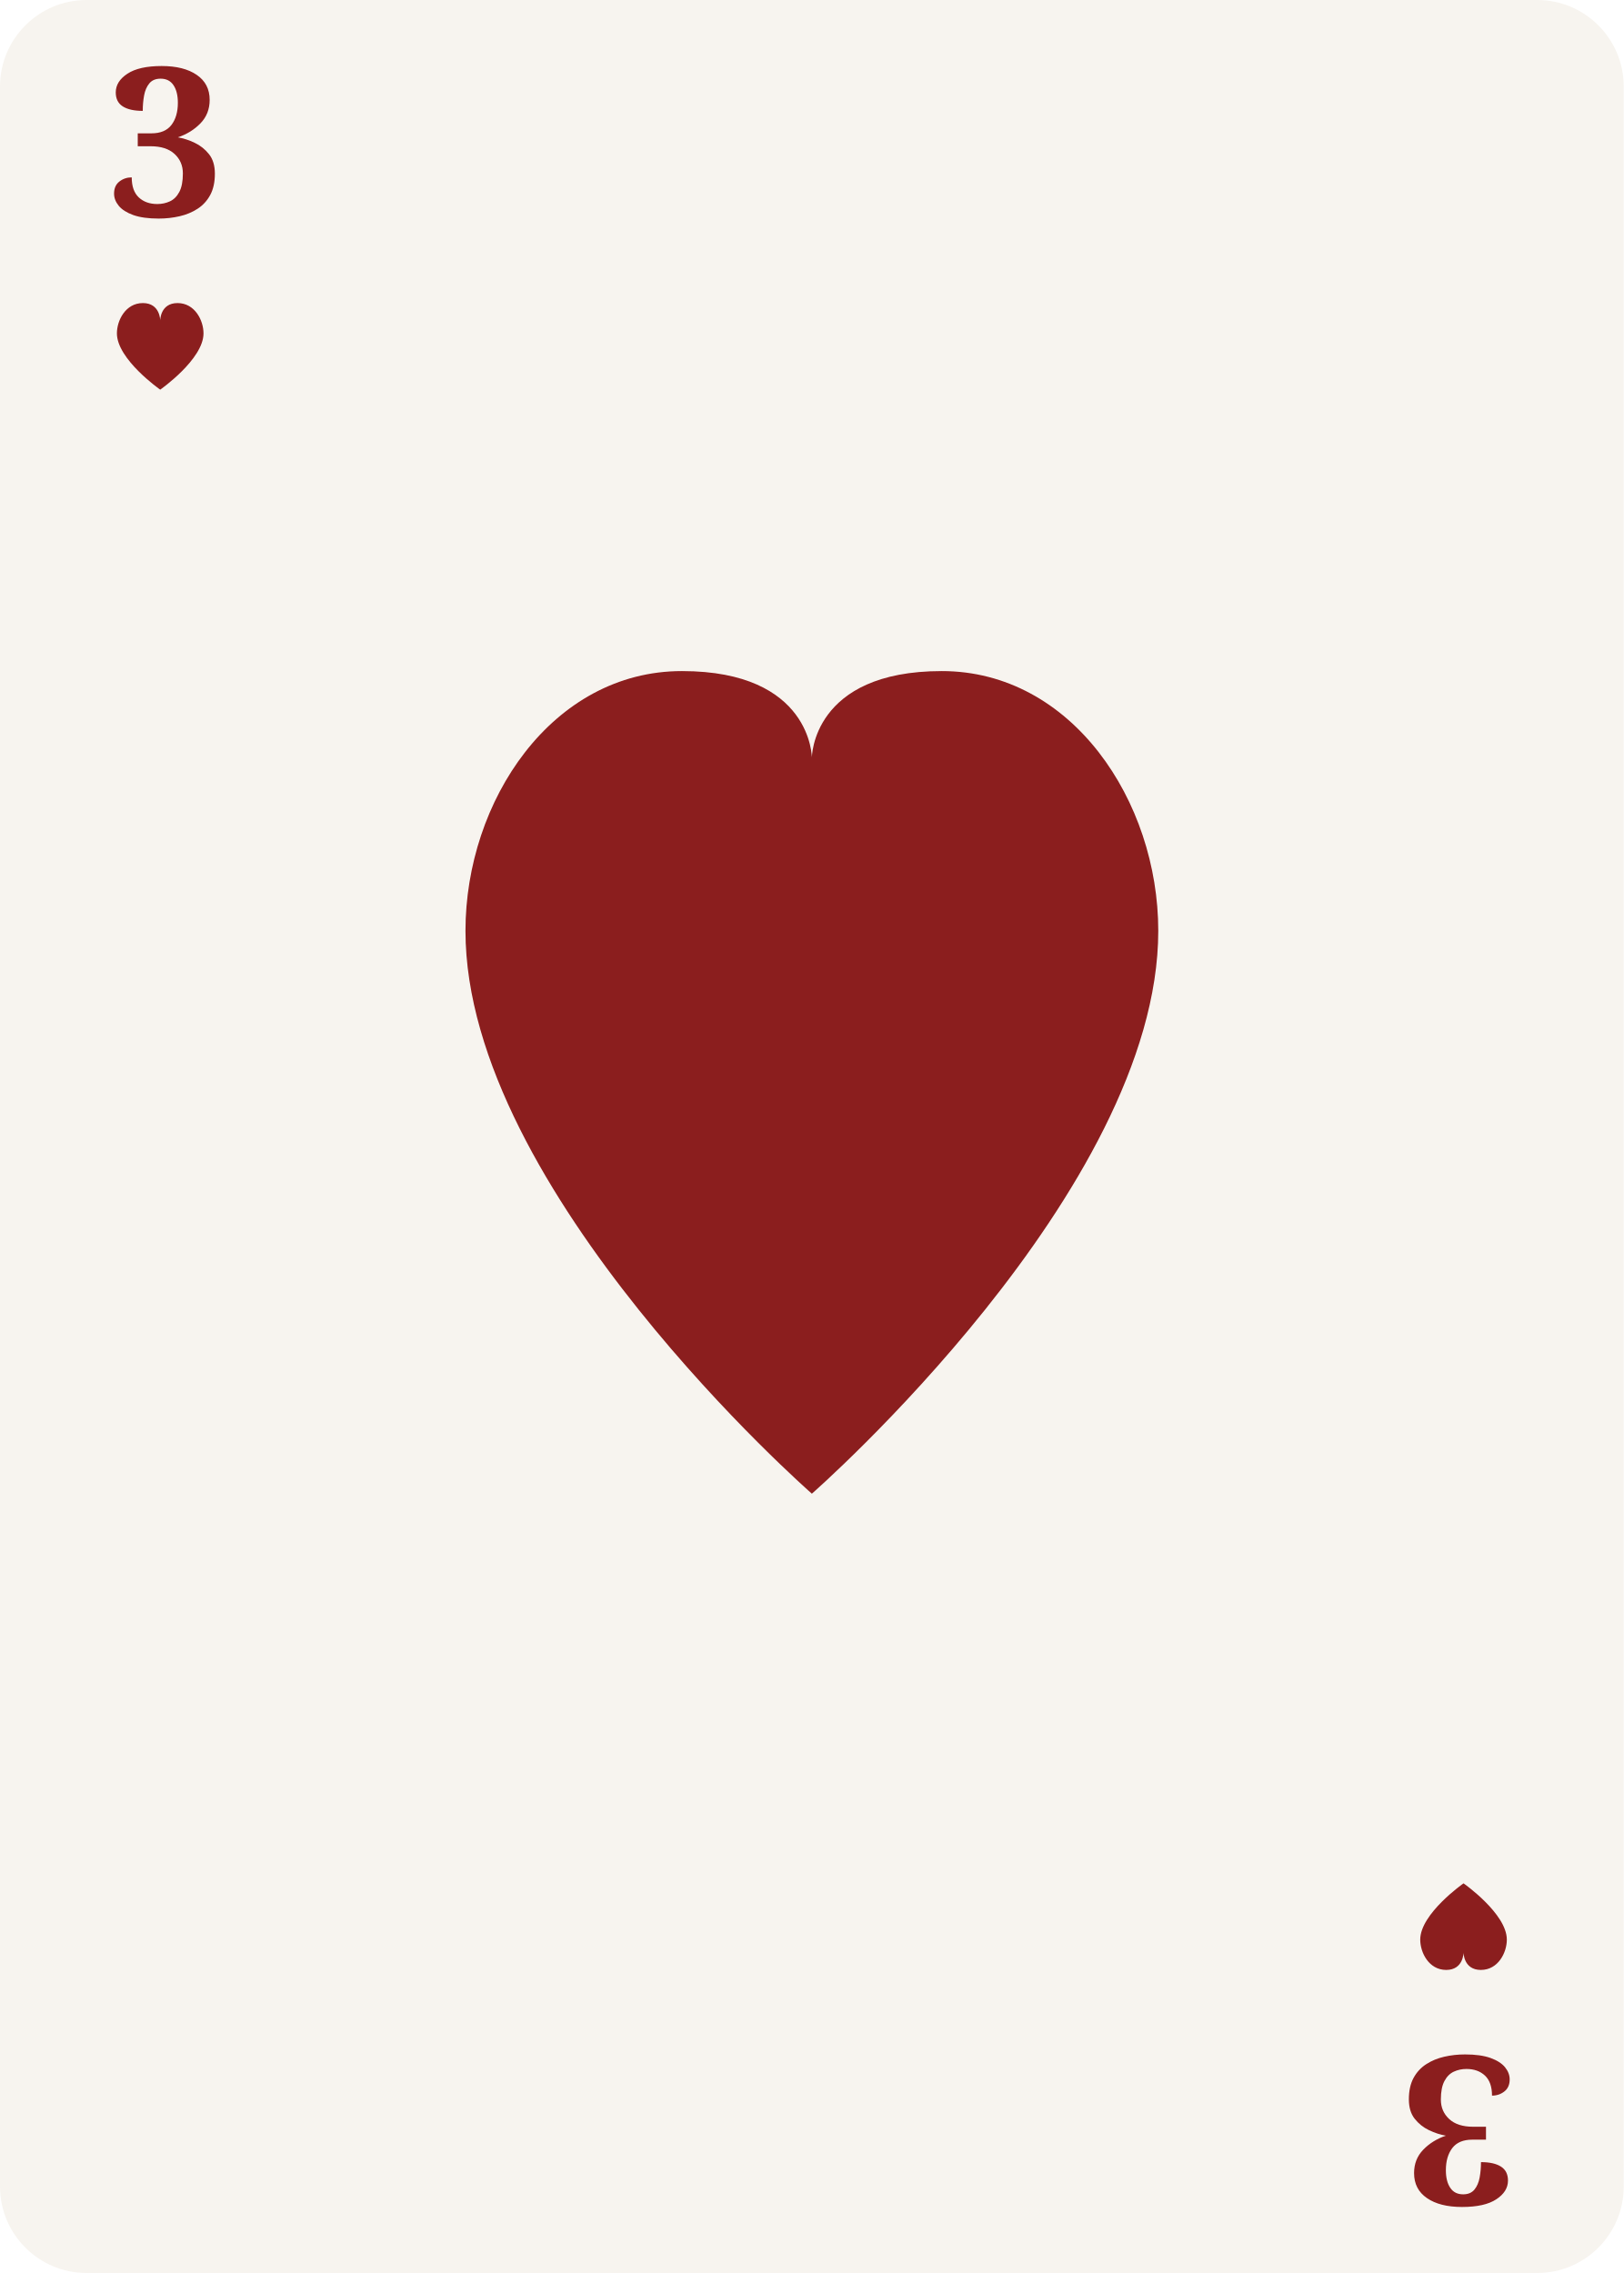
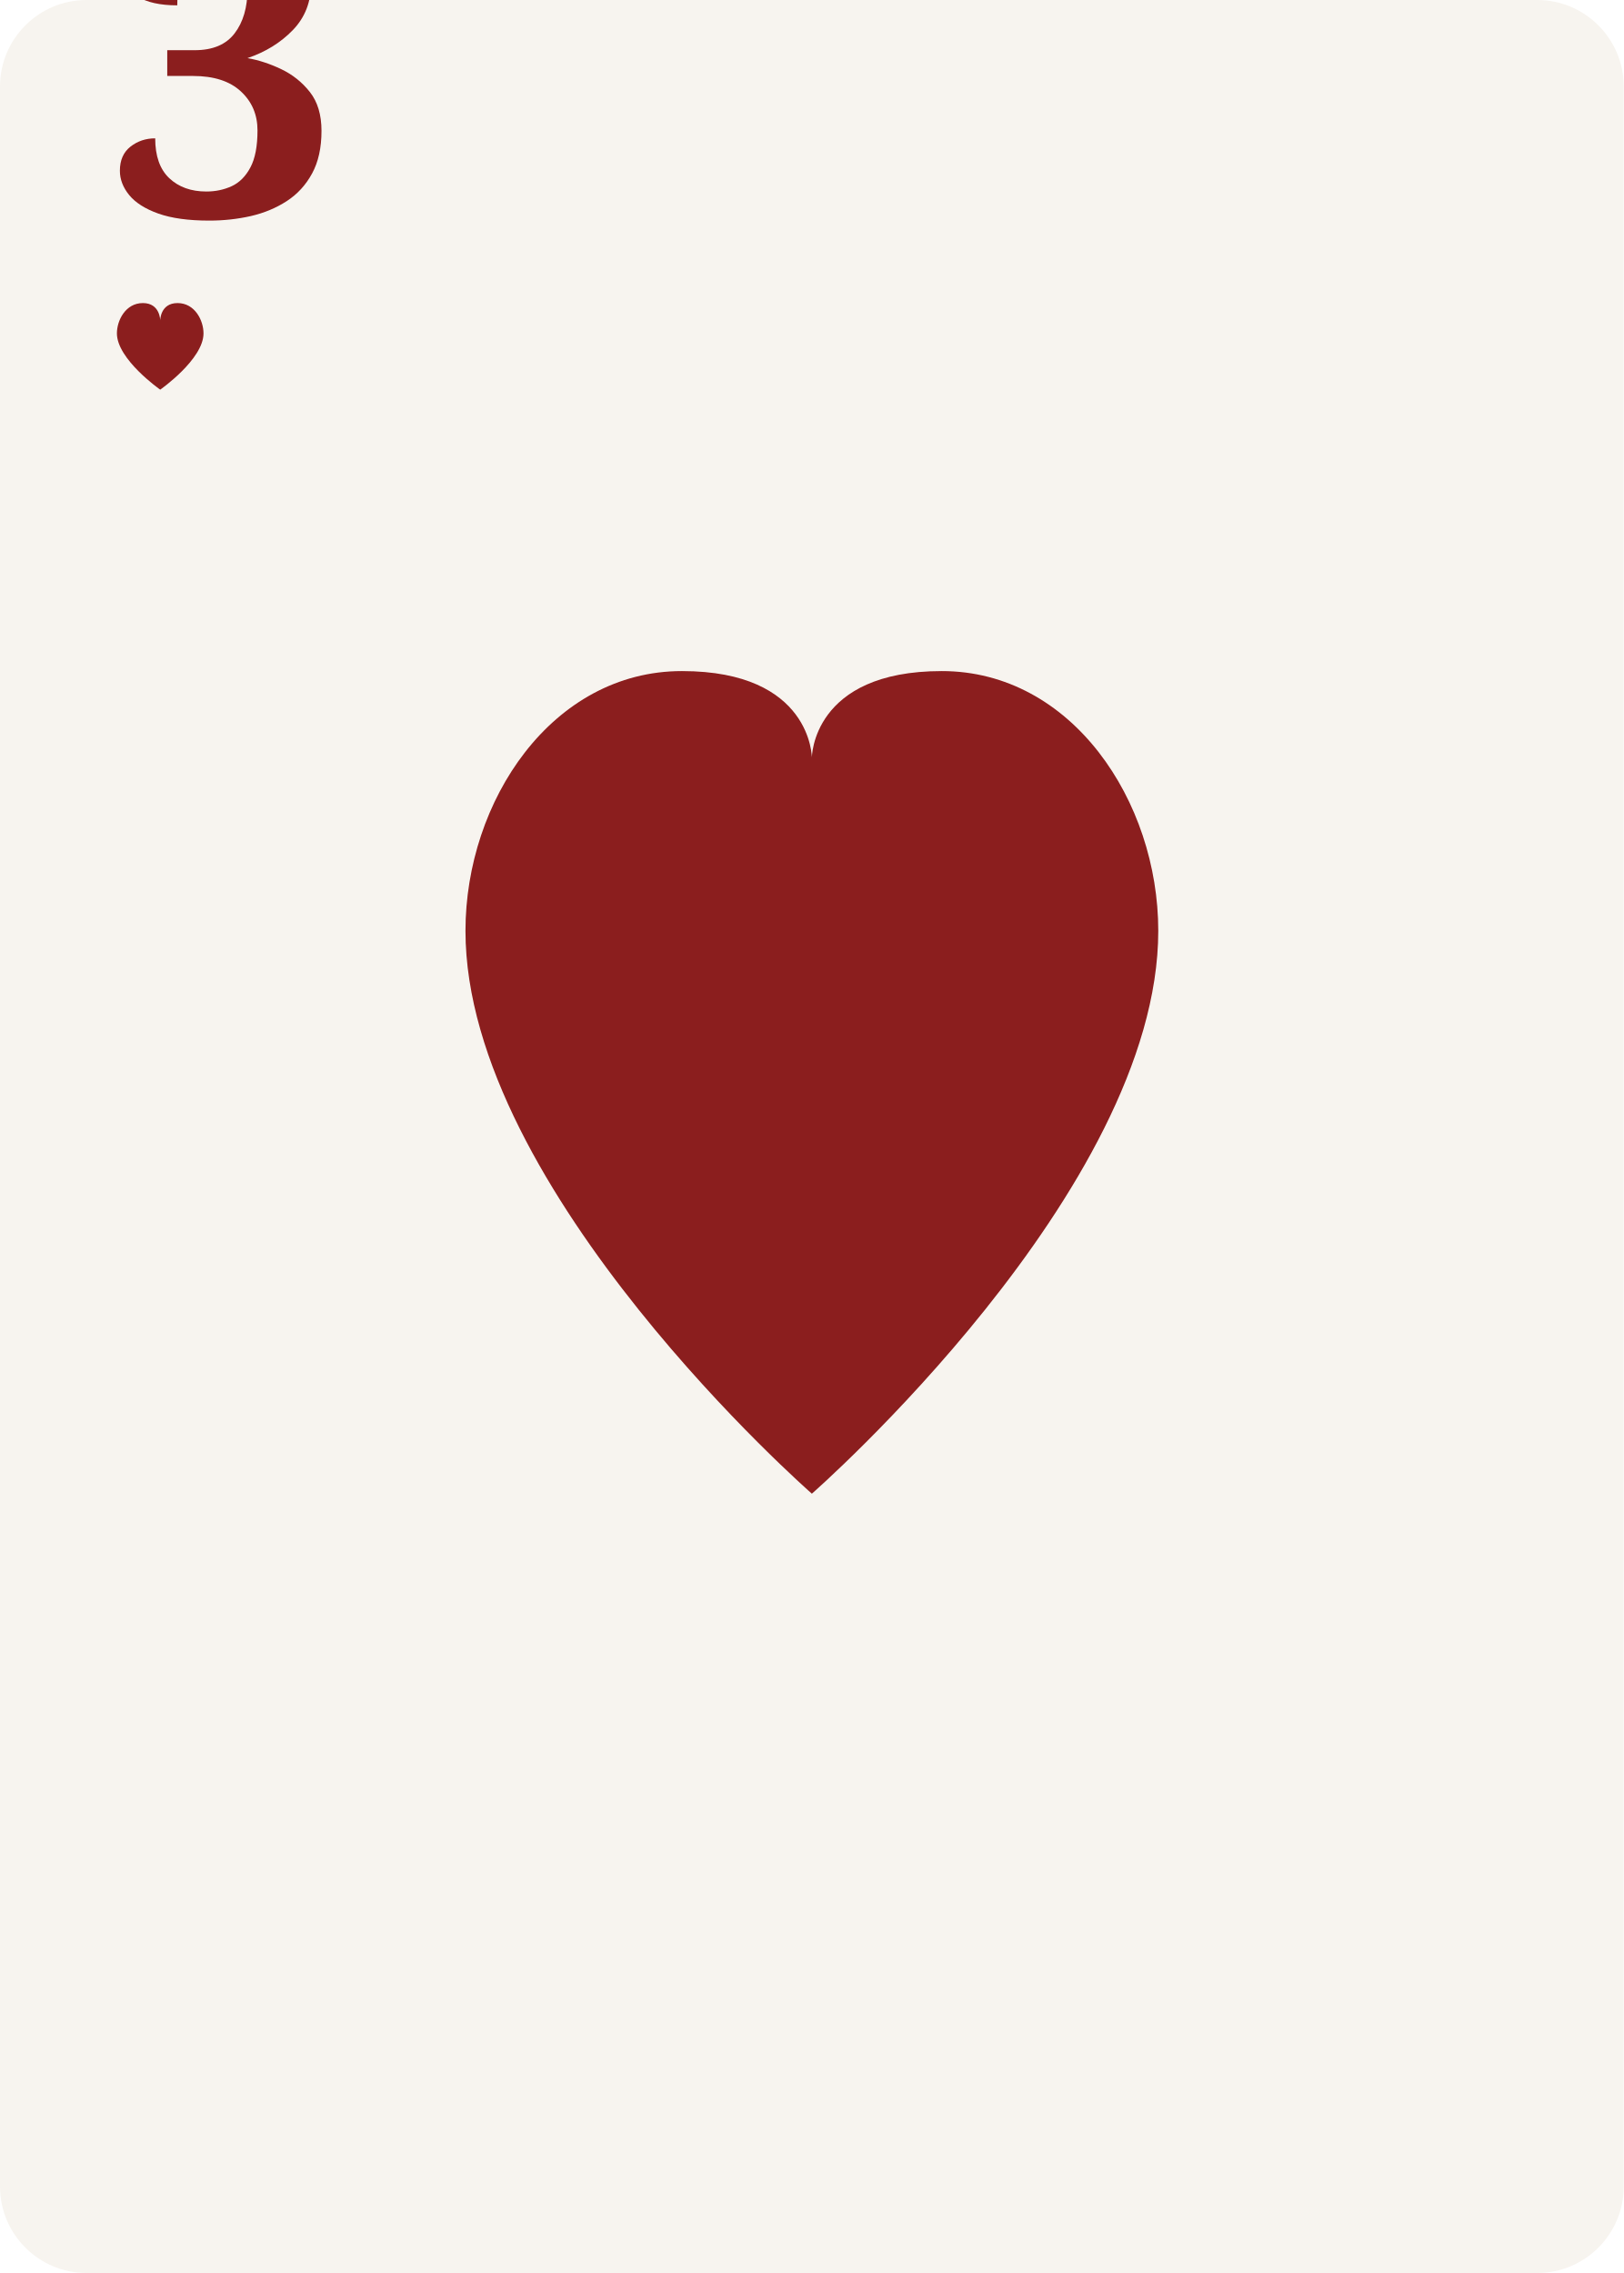
<svg xmlns="http://www.w3.org/2000/svg" viewBox="0 0 375 525" width="375" height="525">
  <rect x="0" y="0" width="375" height="525" rx="20" ry="20" fill="#F7F4EF" />
  <g transform="translate(25, 50)">
-     <text x="0" y="0" font-family="Georgia, serif" font-size="48" font-weight="bold" fill="#8B1E1E">3</text>
-     <path d="M12,12 C12,12 12,8 8,8 C4,8 2,12 2,15 C2,21 12,28 12,28 C12,28 22,21 22,15 C22,12 20,8 16,8 C12,8 12,12 12,12 Z" fill="#8B1E1E" transform="translate(0, 12)" />
-   </g>
-   <g transform="translate(350, 475) rotate(180)">
-     <text x="0" y="0" font-family="Georgia, serif" font-size="48" font-weight="bold" fill="#8B1E1E">3</text>
+     <text x="0" y="0" font-family="Georgia, serif" font-size="96" font-weight="bold" fill="#8B1E1E">3</text>
    <path d="M12,12 C12,12 12,8 8,8 C4,8 2,12 2,15 C2,21 12,28 12,28 C12,28 22,21 22,15 C22,12 20,8 16,8 C12,8 12,12 12,12 Z" fill="#8B1E1E" transform="translate(0, 12)" />
  </g>
  <path d="M187.5,175 C187.5,175 187.5,155 157.5,155 C127.5,155 107.5,185 107.5,215 C107.5,275 187.5,345 187.5,345 C187.5,345 267.5,275 267.5,215 C267.5,185 247.5,155 217.5,155 C187.5,155 187.5,175 187.5,175 Z" fill="#8B1E1E" />
</svg>
